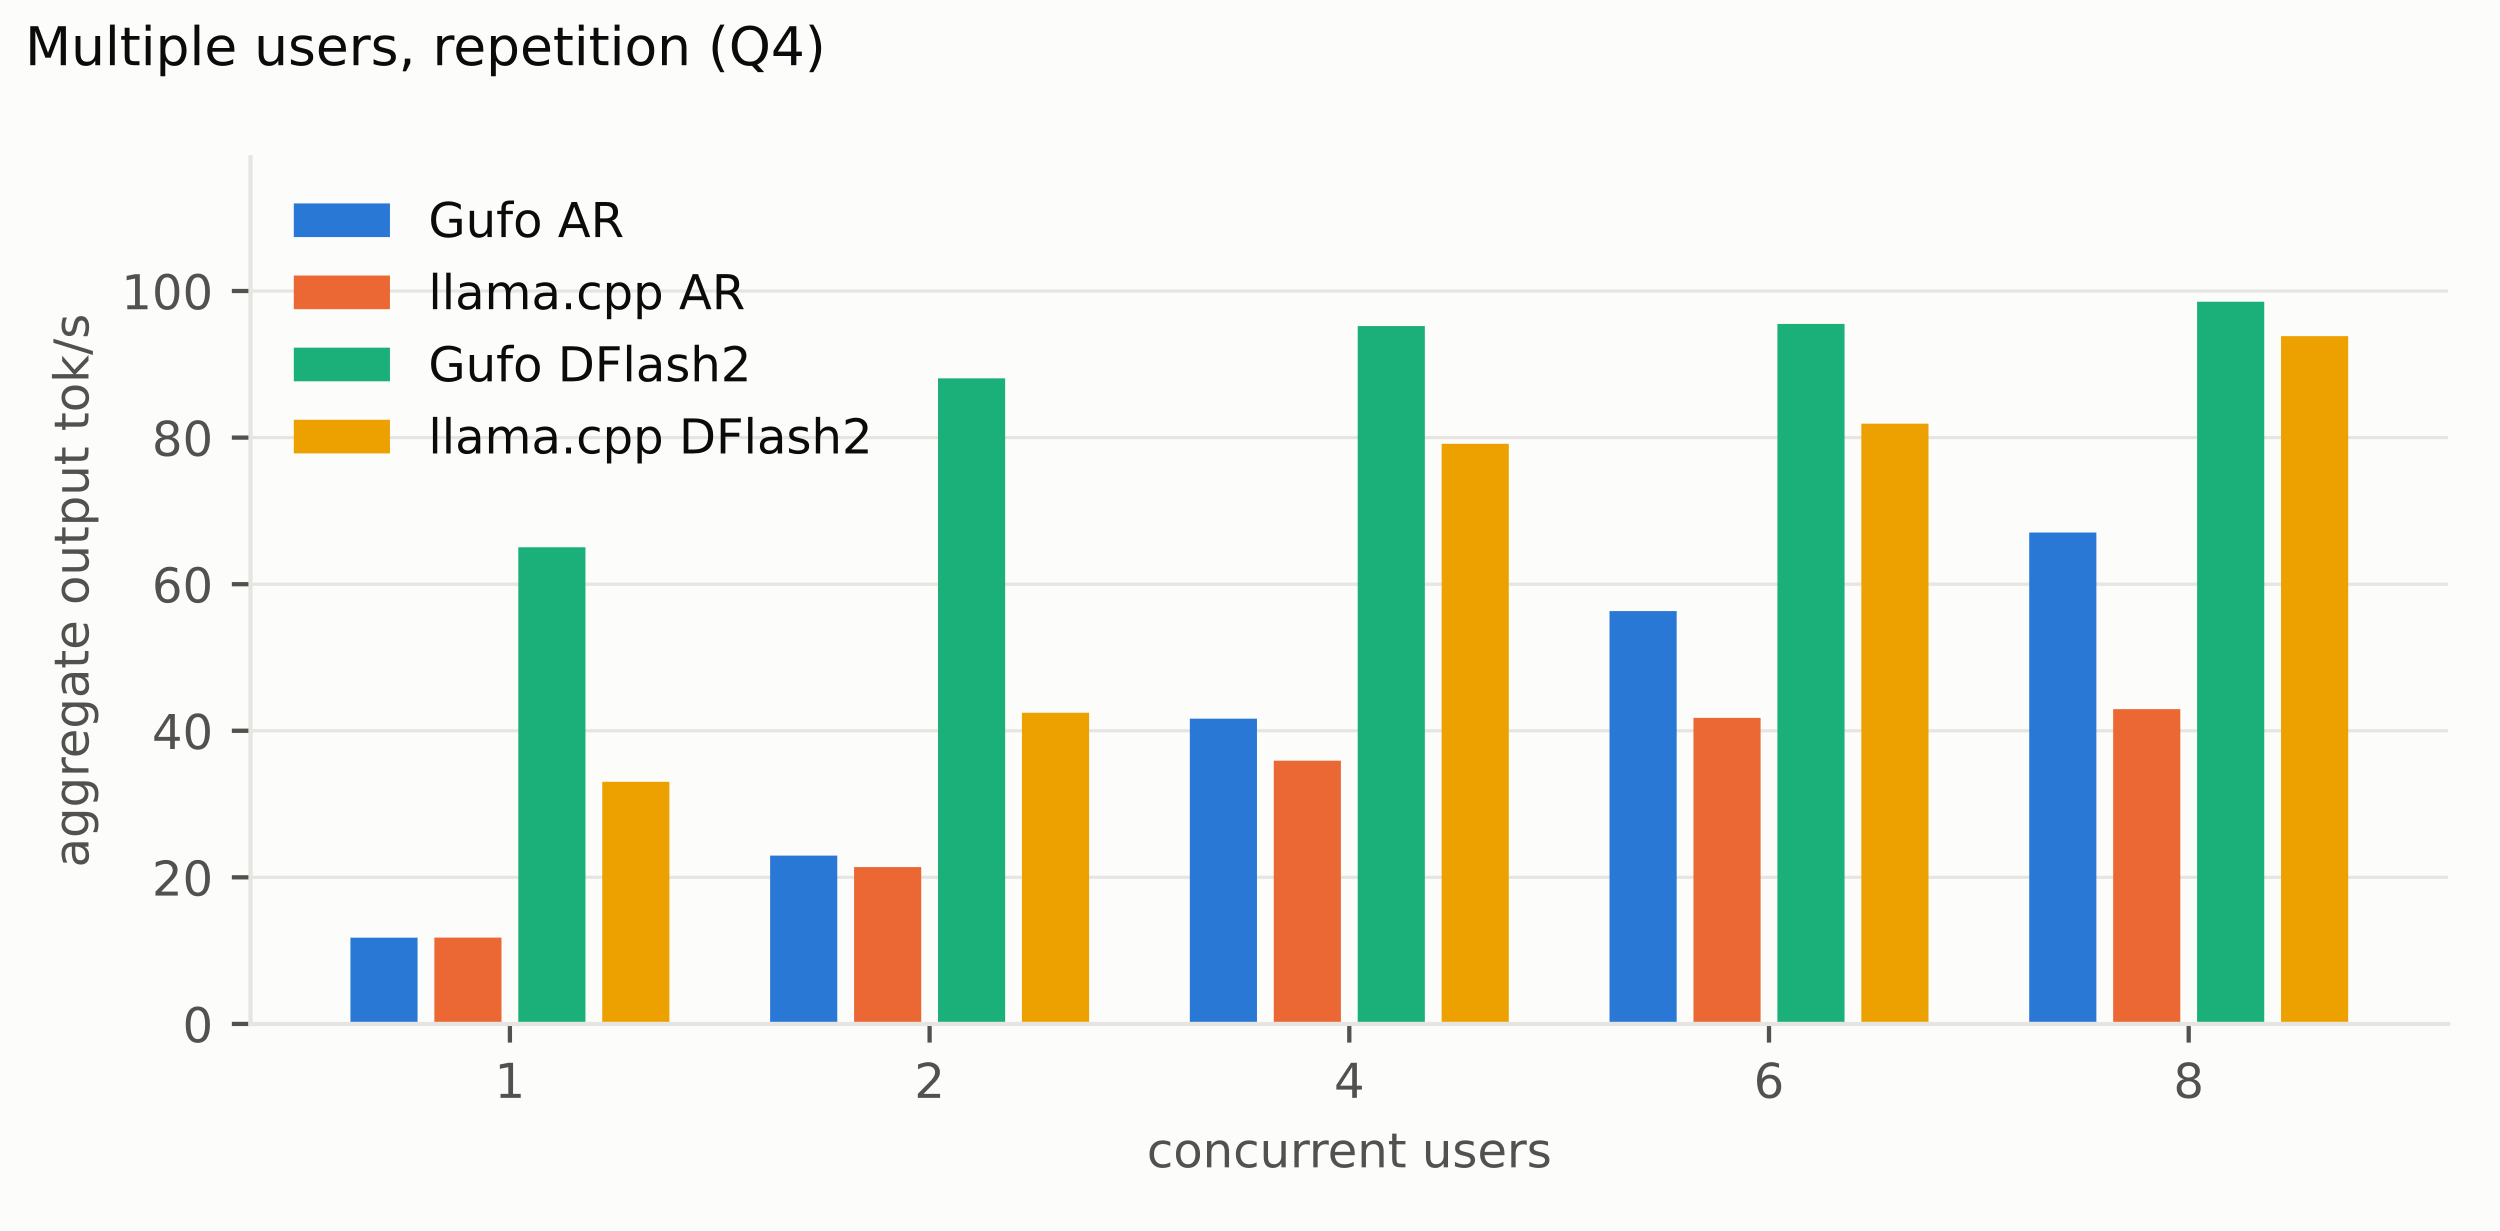
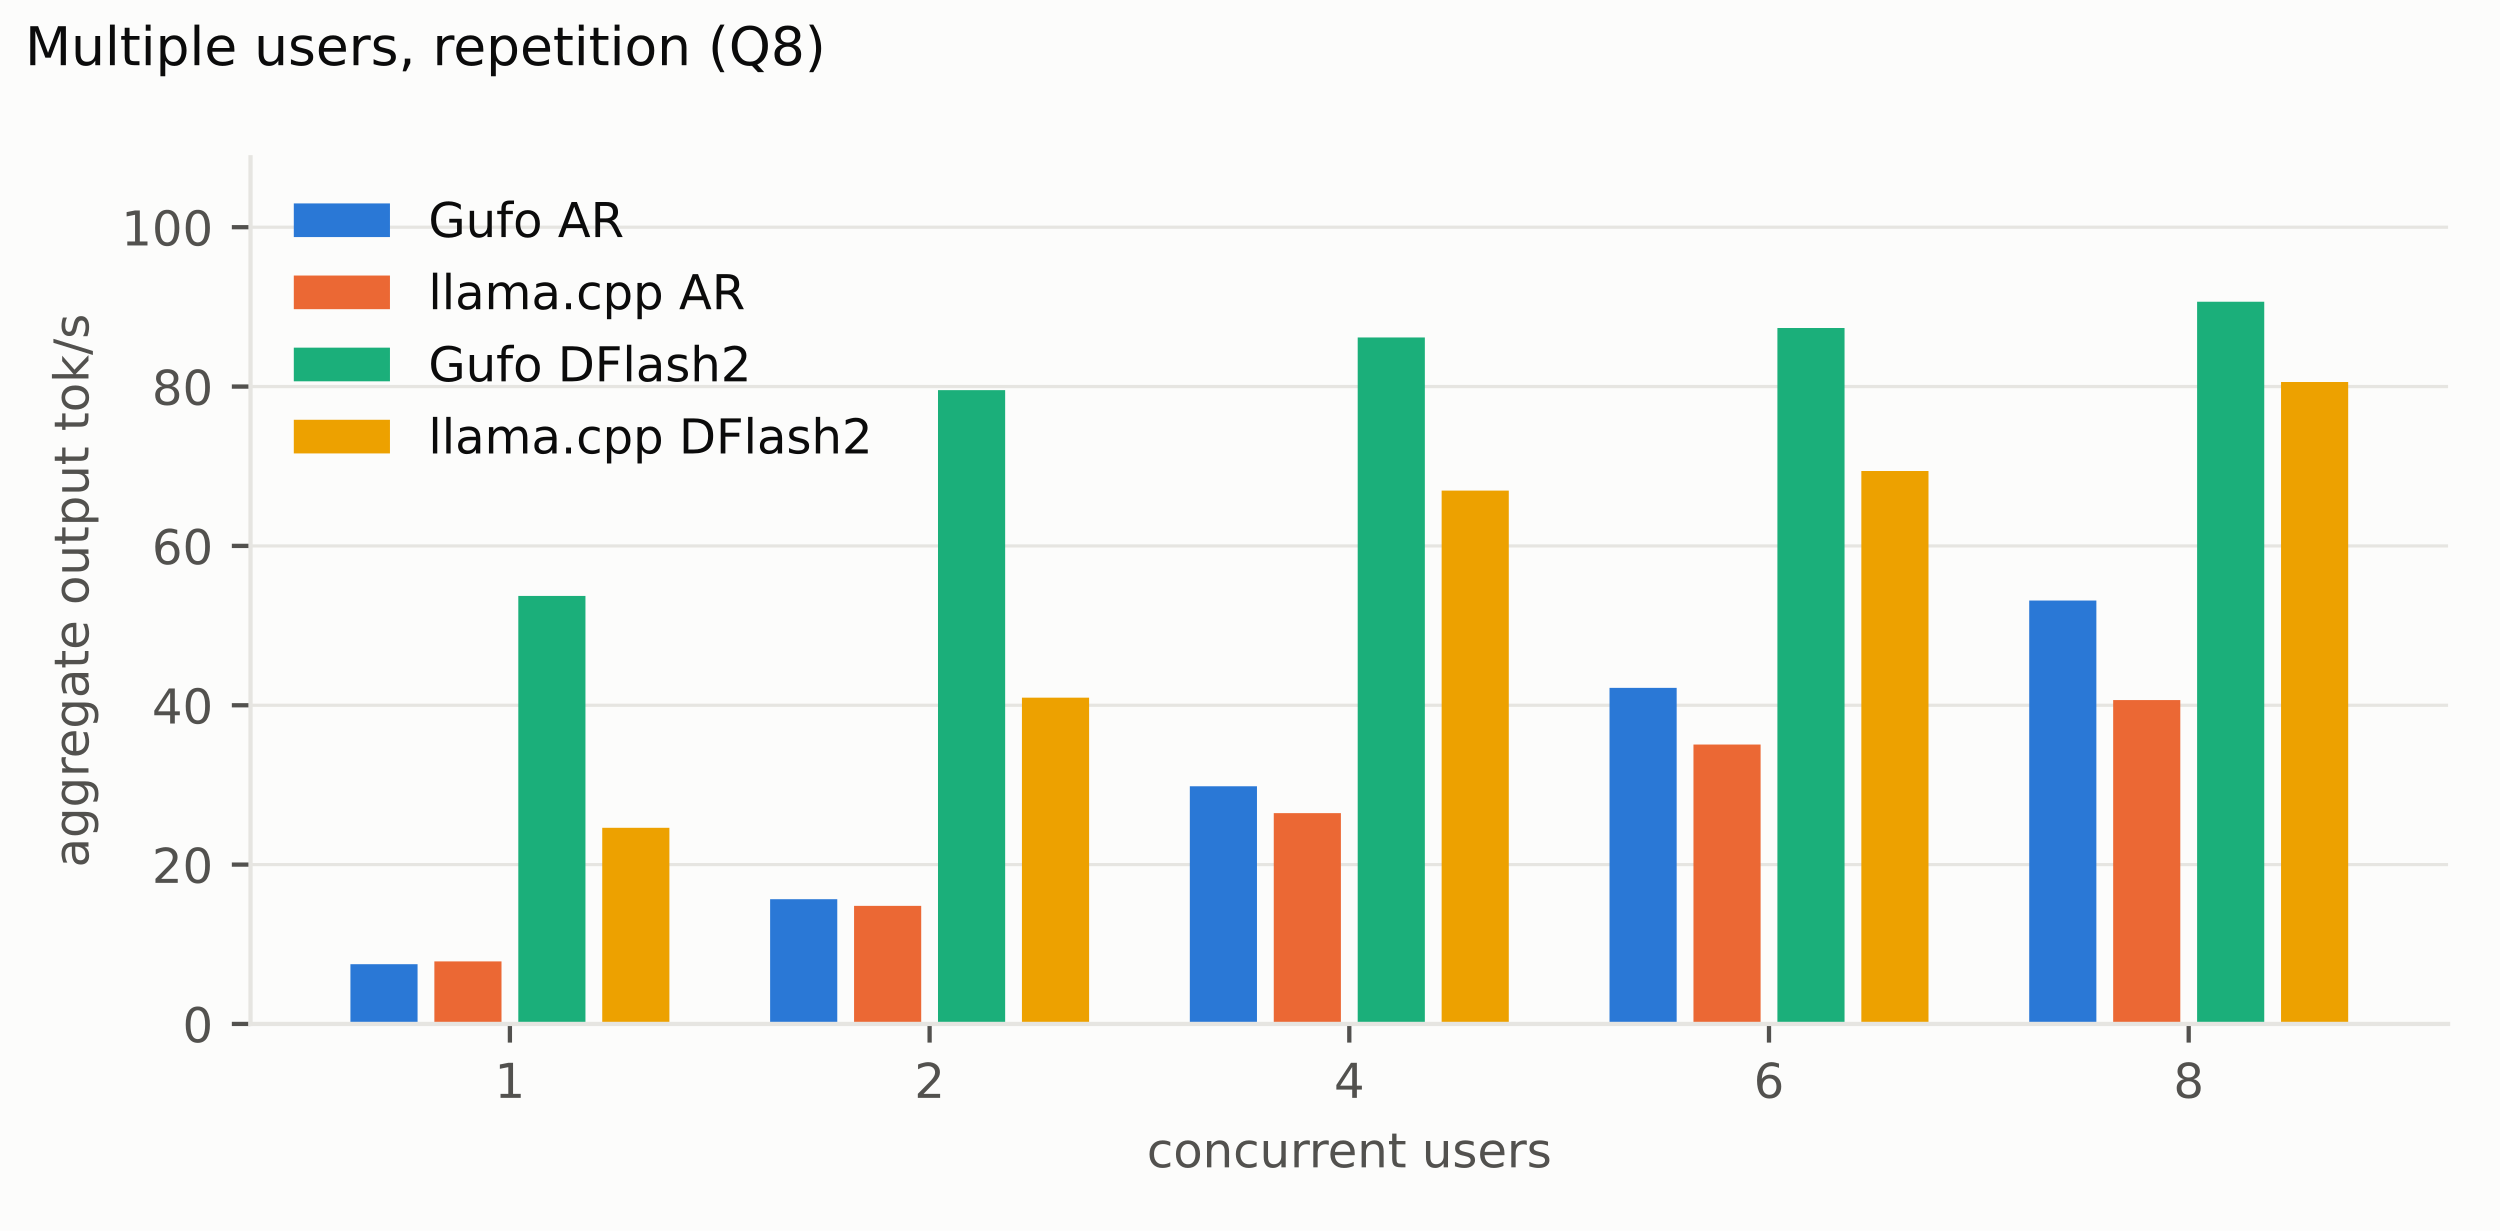
<svg xmlns="http://www.w3.org/2000/svg" xmlns:xlink="http://www.w3.org/1999/xlink" width="468pt" height="230.4pt" viewBox="0 0 468 230.4" version="1.1">
  <defs>
    <style type="text/css">*{stroke-linejoin: round; stroke-linecap: butt}</style>
  </defs>
  <g id="figure_1">
    <g id="patch_1">
      <path d="M 0 230.4  L 468 230.4  L 468 0  L 0 0  z " style="fill: #fcfcfb" />
    </g>
    <g id="axes_1">
      <g id="patch_2">
        <path d="M 46.899 191.68  L 458.28 191.68  L 458.28 29.441  L 46.899 29.441  z " style="fill: #fcfcfb" />
      </g>
      <g id="matplotlib.axis_1">
        <g id="xtick_1">
          <g id="line2d_1">
            <defs>
              <path id="m1ebf051f68" d="M 0 0  L 0 3.5  " style="stroke: #52514e; stroke-width: 0.8" />
            </defs>
            <g>
              <use xlink:href="#m1ebf051f68" x="95.454" y="191.68" style="fill: #52514e; stroke: #52514e; stroke-width: 0.8" />
            </g>
          </g>
          <g id="text_1">
            <text style="font-size: 9px; font-family: 'DejaVu Sans', 'Bitstream Vera Sans', 'Computer Modern Sans Serif', 'Lucida Grande', 'Verdana', 'Geneva', 'Lucid', 'Arial', 'Helvetica', 'Avant Garde', sans-serif; text-anchor: middle; fill: #52514e" x="95.454" y="205.518" transform="rotate(-0 95.4543 205.5179)">1</text>
          </g>
        </g>
        <g id="xtick_2">
          <g id="line2d_2">
            <g>
              <use xlink:href="#m1ebf051f68" x="174.022" y="191.68" style="fill: #52514e; stroke: #52514e; stroke-width: 0.8" />
            </g>
          </g>
          <g id="text_2">
            <text style="font-size: 9px; font-family: 'DejaVu Sans', 'Bitstream Vera Sans', 'Computer Modern Sans Serif', 'Lucida Grande', 'Verdana', 'Geneva', 'Lucid', 'Arial', 'Helvetica', 'Avant Garde', sans-serif; text-anchor: middle; fill: #52514e" x="174.022" y="205.518" transform="rotate(-0 174.022 205.5179)">2</text>
          </g>
        </g>
        <g id="xtick_3">
          <g id="line2d_3">
            <g>
              <use xlink:href="#m1ebf051f68" x="252.59" y="191.68" style="fill: #52514e; stroke: #52514e; stroke-width: 0.8" />
            </g>
          </g>
          <g id="text_3">
            <text style="font-size: 9px; font-family: 'DejaVu Sans', 'Bitstream Vera Sans', 'Computer Modern Sans Serif', 'Lucida Grande', 'Verdana', 'Geneva', 'Lucid', 'Arial', 'Helvetica', 'Avant Garde', sans-serif; text-anchor: middle; fill: #52514e" x="252.59" y="205.518" transform="rotate(-0 252.5897 205.5179)">4</text>
          </g>
        </g>
        <g id="xtick_4">
          <g id="line2d_4">
            <g>
              <use xlink:href="#m1ebf051f68" x="331.157" y="191.68" style="fill: #52514e; stroke: #52514e; stroke-width: 0.8" />
            </g>
          </g>
          <g id="text_4">
            <text style="font-size: 9px; font-family: 'DejaVu Sans', 'Bitstream Vera Sans', 'Computer Modern Sans Serif', 'Lucida Grande', 'Verdana', 'Geneva', 'Lucid', 'Arial', 'Helvetica', 'Avant Garde', sans-serif; text-anchor: middle; fill: #52514e" x="331.157" y="205.518" transform="rotate(-0 331.1574 205.5179)">6</text>
          </g>
        </g>
        <g id="xtick_5">
          <g id="line2d_5">
            <g>
              <use xlink:href="#m1ebf051f68" x="409.725" y="191.68" style="fill: #52514e; stroke: #52514e; stroke-width: 0.8" />
            </g>
          </g>
          <g id="text_5">
            <text style="font-size: 9px; font-family: 'DejaVu Sans', 'Bitstream Vera Sans', 'Computer Modern Sans Serif', 'Lucida Grande', 'Verdana', 'Geneva', 'Lucid', 'Arial', 'Helvetica', 'Avant Garde', sans-serif; text-anchor: middle; fill: #52514e" x="409.725" y="205.518" transform="rotate(-0 409.7252 205.5179)">8</text>
          </g>
        </g>
        <g id="text_6">
          <text style="font-size: 9px; font-family: 'DejaVu Sans', 'Bitstream Vera Sans', 'Computer Modern Sans Serif', 'Lucida Grande', 'Verdana', 'Geneva', 'Lucid', 'Arial', 'Helvetica', 'Avant Garde', sans-serif; text-anchor: middle; fill: #52514e" x="252.59" y="218.518" transform="rotate(-0 252.5897 218.5179)">concurrent users</text>
        </g>
      </g>
      <g id="matplotlib.axis_2">
        <g id="ytick_1">
          <g id="line2d_6">
            <path d="M 46.899 191.68  L 458.28 191.68  " clip-path="url(#pb5c279a9e9)" style="fill: none; stroke: #e6e5e1; stroke-width: 0.6; stroke-linecap: square" />
          </g>
          <g id="line2d_7">
            <defs>
              <path id="m680e5b1e24" d="M 0 0  L -3.5 0  " style="stroke: #52514e; stroke-width: 0.8" />
            </defs>
            <g>
              <use xlink:href="#m680e5b1e24" x="46.899" y="191.68" style="fill: #52514e; stroke: #52514e; stroke-width: 0.8" />
            </g>
          </g>
          <g id="text_7">
            <text style="font-size: 9px; font-family: 'DejaVu Sans', 'Bitstream Vera Sans', 'Computer Modern Sans Serif', 'Lucida Grande', 'Verdana', 'Geneva', 'Lucid', 'Arial', 'Helvetica', 'Avant Garde', sans-serif; text-anchor: end; fill: #52514e" x="39.899" y="195.099" transform="rotate(-0 39.89945 195.0989)">0</text>
          </g>
        </g>
        <g id="ytick_2">
          <g id="line2d_8">
-             <path d="M 46.899 164.239  L 458.28 164.239  " clip-path="url(#pb5c279a9e9)" style="fill: none; stroke: #e6e5e1; stroke-width: 0.6; stroke-linecap: square" />
+             <path d="M 46.899 161.851  L 458.28 161.851  " clip-path="url(#pb5c279a9e9)" style="fill: none; stroke: #e6e5e1; stroke-width: 0.6; stroke-linecap: square" />
          </g>
          <g id="line2d_9">
            <g>
-               <use xlink:href="#m680e5b1e24" x="46.899" y="164.239" style="fill: #52514e; stroke: #52514e; stroke-width: 0.8" />
+               <use xlink:href="#m680e5b1e24" x="46.899" y="161.851" style="fill: #52514e; stroke: #52514e; stroke-width: 0.8" />
            </g>
          </g>
          <g id="text_8">
-             <text style="font-size: 9px; font-family: 'DejaVu Sans', 'Bitstream Vera Sans', 'Computer Modern Sans Serif', 'Lucida Grande', 'Verdana', 'Geneva', 'Lucid', 'Arial', 'Helvetica', 'Avant Garde', sans-serif; text-anchor: end; fill: #52514e" x="39.899" y="167.658" transform="rotate(-0 39.89945 167.6584)">20</text>
+             <text style="font-size: 9px; font-family: 'DejaVu Sans', 'Bitstream Vera Sans', 'Computer Modern Sans Serif', 'Lucida Grande', 'Verdana', 'Geneva', 'Lucid', 'Arial', 'Helvetica', 'Avant Garde', sans-serif; text-anchor: end; fill: #52514e" x="39.899" y="165.27" transform="rotate(-0 39.89945 165.2701)">20</text>
          </g>
        </g>
        <g id="ytick_3">
          <g id="line2d_10">
-             <path d="M 46.899 136.799  L 458.28 136.799  " clip-path="url(#pb5c279a9e9)" style="fill: none; stroke: #e6e5e1; stroke-width: 0.6; stroke-linecap: square" />
+             <path d="M 46.899 132.022  L 458.28 132.022  " clip-path="url(#pb5c279a9e9)" style="fill: none; stroke: #e6e5e1; stroke-width: 0.6; stroke-linecap: square" />
          </g>
          <g id="line2d_11">
            <g>
-               <use xlink:href="#m680e5b1e24" x="46.899" y="136.799" style="fill: #52514e; stroke: #52514e; stroke-width: 0.8" />
+               <use xlink:href="#m680e5b1e24" x="46.899" y="132.022" style="fill: #52514e; stroke: #52514e; stroke-width: 0.8" />
            </g>
          </g>
          <g id="text_9">
-             <text style="font-size: 9px; font-family: 'DejaVu Sans', 'Bitstream Vera Sans', 'Computer Modern Sans Serif', 'Lucida Grande', 'Verdana', 'Geneva', 'Lucid', 'Arial', 'Helvetica', 'Avant Garde', sans-serif; text-anchor: end; fill: #52514e" x="39.899" y="140.218" transform="rotate(-0 39.89945 140.2179)">40</text>
+             <text style="font-size: 9px; font-family: 'DejaVu Sans', 'Bitstream Vera Sans', 'Computer Modern Sans Serif', 'Lucida Grande', 'Verdana', 'Geneva', 'Lucid', 'Arial', 'Helvetica', 'Avant Garde', sans-serif; text-anchor: end; fill: #52514e" x="39.899" y="135.441" transform="rotate(-0 39.89945 135.4412)">40</text>
          </g>
        </g>
        <g id="ytick_4">
          <g id="line2d_12">
-             <path d="M 46.899 109.358  L 458.28 109.358  " clip-path="url(#pb5c279a9e9)" style="fill: none; stroke: #e6e5e1; stroke-width: 0.6; stroke-linecap: square" />
+             <path d="M 46.899 102.193  L 458.28 102.193  " clip-path="url(#pb5c279a9e9)" style="fill: none; stroke: #e6e5e1; stroke-width: 0.6; stroke-linecap: square" />
          </g>
          <g id="line2d_13">
            <g>
-               <use xlink:href="#m680e5b1e24" x="46.899" y="109.358" style="fill: #52514e; stroke: #52514e; stroke-width: 0.8" />
+               <use xlink:href="#m680e5b1e24" x="46.899" y="102.193" style="fill: #52514e; stroke: #52514e; stroke-width: 0.8" />
            </g>
          </g>
          <g id="text_10">
-             <text style="font-size: 9px; font-family: 'DejaVu Sans', 'Bitstream Vera Sans', 'Computer Modern Sans Serif', 'Lucida Grande', 'Verdana', 'Geneva', 'Lucid', 'Arial', 'Helvetica', 'Avant Garde', sans-serif; text-anchor: end; fill: #52514e" x="39.899" y="112.777" transform="rotate(-0 39.89945 112.7774)">60</text>
+             <text style="font-size: 9px; font-family: 'DejaVu Sans', 'Bitstream Vera Sans', 'Computer Modern Sans Serif', 'Lucida Grande', 'Verdana', 'Geneva', 'Lucid', 'Arial', 'Helvetica', 'Avant Garde', sans-serif; text-anchor: end; fill: #52514e" x="39.899" y="105.612" transform="rotate(-0 39.89945 105.6123)">60</text>
          </g>
        </g>
        <g id="ytick_5">
          <g id="line2d_14">
-             <path d="M 46.899 81.918  L 458.28 81.918  " clip-path="url(#pb5c279a9e9)" style="fill: none; stroke: #e6e5e1; stroke-width: 0.6; stroke-linecap: square" />
+             <path d="M 46.899 72.365  L 458.28 72.365  " clip-path="url(#pb5c279a9e9)" style="fill: none; stroke: #e6e5e1; stroke-width: 0.6; stroke-linecap: square" />
          </g>
          <g id="line2d_15">
            <g>
-               <use xlink:href="#m680e5b1e24" x="46.899" y="81.918" style="fill: #52514e; stroke: #52514e; stroke-width: 0.8" />
+               <use xlink:href="#m680e5b1e24" x="46.899" y="72.365" style="fill: #52514e; stroke: #52514e; stroke-width: 0.8" />
            </g>
          </g>
          <g id="text_11">
-             <text style="font-size: 9px; font-family: 'DejaVu Sans', 'Bitstream Vera Sans', 'Computer Modern Sans Serif', 'Lucida Grande', 'Verdana', 'Geneva', 'Lucid', 'Arial', 'Helvetica', 'Avant Garde', sans-serif; text-anchor: end; fill: #52514e" x="39.899" y="85.337" transform="rotate(-0 39.89945 85.33694)">80</text>
+             <text style="font-size: 9px; font-family: 'DejaVu Sans', 'Bitstream Vera Sans', 'Computer Modern Sans Serif', 'Lucida Grande', 'Verdana', 'Geneva', 'Lucid', 'Arial', 'Helvetica', 'Avant Garde', sans-serif; text-anchor: end; fill: #52514e" x="39.899" y="75.783" transform="rotate(-0 39.89945 75.78347)">80</text>
          </g>
        </g>
        <g id="ytick_6">
          <g id="line2d_16">
-             <path d="M 46.899 54.477  L 458.28 54.477  " clip-path="url(#pb5c279a9e9)" style="fill: none; stroke: #e6e5e1; stroke-width: 0.6; stroke-linecap: square" />
+             <path d="M 46.899 42.536  L 458.28 42.536  " clip-path="url(#pb5c279a9e9)" style="fill: none; stroke: #e6e5e1; stroke-width: 0.6; stroke-linecap: square" />
          </g>
          <g id="line2d_17">
            <g>
-               <use xlink:href="#m680e5b1e24" x="46.899" y="54.477" style="fill: #52514e; stroke: #52514e; stroke-width: 0.8" />
+               <use xlink:href="#m680e5b1e24" x="46.899" y="42.536" style="fill: #52514e; stroke: #52514e; stroke-width: 0.8" />
            </g>
          </g>
          <g id="text_12">
-             <text style="font-size: 9px; font-family: 'DejaVu Sans', 'Bitstream Vera Sans', 'Computer Modern Sans Serif', 'Lucida Grande', 'Verdana', 'Geneva', 'Lucid', 'Arial', 'Helvetica', 'Avant Garde', sans-serif; text-anchor: end; fill: #52514e" x="39.899" y="57.896" transform="rotate(-0 39.89945 57.89644)">100</text>
+             <text style="font-size: 9px; font-family: 'DejaVu Sans', 'Bitstream Vera Sans', 'Computer Modern Sans Serif', 'Lucida Grande', 'Verdana', 'Geneva', 'Lucid', 'Arial', 'Helvetica', 'Avant Garde', sans-serif; text-anchor: end; fill: #52514e" x="39.899" y="45.955" transform="rotate(-0 39.89945 45.9546)">100</text>
          </g>
        </g>
        <g id="text_13">
          <text style="font-size: 9px; font-family: 'DejaVu Sans', 'Bitstream Vera Sans', 'Computer Modern Sans Serif', 'Lucida Grande', 'Verdana', 'Geneva', 'Lucid', 'Arial', 'Helvetica', 'Avant Garde', sans-serif; text-anchor: middle; fill: #52514e" x="16.559" y="110.56" transform="rotate(-90 16.55859 110.5604)">aggregate output tok/s</text>
        </g>
      </g>
      <g id="patch_3">
-         <path d="M 65.599 191.68  L 78.169 191.68  L 78.169 175.531  L 65.599 175.531  z " clip-path="url(#pb5c279a9e9)" style="fill: #2a78d6" />
+         <path d="M 65.599 191.68  L 78.169 191.68  L 78.169 180.494  L 65.599 180.494  z " clip-path="url(#pb5c279a9e9)" style="fill: #2a78d6" />
      </g>
      <g id="patch_4">
-         <path d="M 144.166 191.68  L 156.737 191.68  L 156.737 160.165  L 144.166 160.165  z " clip-path="url(#pb5c279a9e9)" style="fill: #2a78d6" />
+         <path d="M 144.166 191.68  L 156.737 191.68  L 156.737 168.324  L 144.166 168.324  z " clip-path="url(#pb5c279a9e9)" style="fill: #2a78d6" />
      </g>
      <g id="patch_5">
-         <path d="M 222.734 191.68  L 235.305 191.68  L 235.305 134.535  L 222.734 134.535  z " clip-path="url(#pb5c279a9e9)" style="fill: #2a78d6" />
+         <path d="M 222.734 191.68  L 235.305 191.68  L 235.305 147.19  L 222.734 147.19  z " clip-path="url(#pb5c279a9e9)" style="fill: #2a78d6" />
      </g>
      <g id="patch_6">
-         <path d="M 301.302 191.68  L 313.873 191.68  L 313.873 114.394  L 301.302 114.394  z " clip-path="url(#pb5c279a9e9)" style="fill: #2a78d6" />
+         <path d="M 301.302 191.68  L 313.873 191.68  L 313.873 128.771  L 301.302 128.771  z " clip-path="url(#pb5c279a9e9)" style="fill: #2a78d6" />
      </g>
      <g id="patch_7">
-         <path d="M 379.869 191.68  L 392.44 191.68  L 392.44 99.686  L 379.869 99.686  z " clip-path="url(#pb5c279a9e9)" style="fill: #2a78d6" />
+         <path d="M 379.869 191.68  L 392.44 191.68  L 392.44 112.425  L 379.869 112.425  z " clip-path="url(#pb5c279a9e9)" style="fill: #2a78d6" />
      </g>
      <g id="patch_8">
-         <path d="M 81.312 191.68  L 93.883 191.68  L 93.883 175.518  L 81.312 175.518  z " clip-path="url(#pb5c279a9e9)" style="fill: #eb6834" />
+         <path d="M 81.312 191.68  L 93.883 191.68  L 93.883 179.972  L 81.312 179.972  z " clip-path="url(#pb5c279a9e9)" style="fill: #eb6834" />
      </g>
      <g id="patch_9">
-         <path d="M 159.88 191.68  L 172.451 191.68  L 172.451 162.319  L 159.88 162.319  z " clip-path="url(#pb5c279a9e9)" style="fill: #eb6834" />
+         <path d="M 159.88 191.68  L 172.451 191.68  L 172.451 169.577  L 159.88 169.577  z " clip-path="url(#pb5c279a9e9)" style="fill: #eb6834" />
      </g>
      <g id="patch_10">
-         <path d="M 238.448 191.68  L 251.018 191.68  L 251.018 142.397  L 238.448 142.397  z " clip-path="url(#pb5c279a9e9)" style="fill: #eb6834" />
+         <path d="M 238.448 191.68  L 251.018 191.68  L 251.018 152.216  L 238.448 152.216  z " clip-path="url(#pb5c279a9e9)" style="fill: #eb6834" />
      </g>
      <g id="patch_11">
-         <path d="M 317.015 191.68  L 329.586 191.68  L 329.586 134.384  L 317.015 134.384  z " clip-path="url(#pb5c279a9e9)" style="fill: #eb6834" />
+         <path d="M 317.015 191.68  L 329.586 191.68  L 329.586 139.375  L 317.015 139.375  z " clip-path="url(#pb5c279a9e9)" style="fill: #eb6834" />
      </g>
      <g id="patch_12">
-         <path d="M 395.583 191.68  L 408.154 191.68  L 408.154 132.752  L 395.583 132.752  z " clip-path="url(#pb5c279a9e9)" style="fill: #eb6834" />
+         <path d="M 395.583 191.68  L 408.154 191.68  L 408.154 131.053  L 395.583 131.053  z " clip-path="url(#pb5c279a9e9)" style="fill: #eb6834" />
      </g>
      <g id="patch_13">
-         <path d="M 97.026 191.68  L 109.596 191.68  L 109.596 102.443  L 97.026 102.443  z " clip-path="url(#pb5c279a9e9)" style="fill: #1baf7a" />
+         <path d="M 97.026 191.68  L 109.596 191.68  L 109.596 111.56  L 97.026 111.56  z " clip-path="url(#pb5c279a9e9)" style="fill: #1baf7a" />
      </g>
      <g id="patch_14">
-         <path d="M 175.593 191.68  L 188.164 191.68  L 188.164 70.818  L 175.593 70.818  z " clip-path="url(#pb5c279a9e9)" style="fill: #1baf7a" />
+         <path d="M 175.593 191.68  L 188.164 191.68  L 188.164 73.036  L 175.593 73.036  z " clip-path="url(#pb5c279a9e9)" style="fill: #1baf7a" />
      </g>
      <g id="patch_15">
-         <path d="M 254.161 191.68  L 266.732 191.68  L 266.732 61.036  L 254.161 61.036  z " clip-path="url(#pb5c279a9e9)" style="fill: #1baf7a" />
+         <path d="M 254.161 191.68  L 266.732 191.68  L 266.732 63.177  L 254.161 63.177  z " clip-path="url(#pb5c279a9e9)" style="fill: #1baf7a" />
      </g>
      <g id="patch_16">
-         <path d="M 332.729 191.68  L 345.3 191.68  L 345.3 60.638  L 332.729 60.638  z " clip-path="url(#pb5c279a9e9)" style="fill: #1baf7a" />
+         <path d="M 332.729 191.68  L 345.3 191.68  L 345.3 61.402  L 332.729 61.402  z " clip-path="url(#pb5c279a9e9)" style="fill: #1baf7a" />
      </g>
      <g id="patch_17">
        <path d="M 411.297 191.68  L 423.867 191.68  L 423.867 56.481  L 411.297 56.481  z " clip-path="url(#pb5c279a9e9)" style="fill: #1baf7a" />
      </g>
      <g id="patch_18">
-         <path d="M 112.739 191.68  L 125.31 191.68  L 125.31 146.348  L 112.739 146.348  z " clip-path="url(#pb5c279a9e9)" style="fill: #eda100" />
+         <path d="M 112.739 191.68  L 125.31 191.68  L 125.31 154.961  L 112.739 154.961  z " clip-path="url(#pb5c279a9e9)" style="fill: #eda100" />
      </g>
      <g id="patch_19">
-         <path d="M 191.307 191.68  L 203.878 191.68  L 203.878 133.424  L 191.307 133.424  z " clip-path="url(#pb5c279a9e9)" style="fill: #eda100" />
+         <path d="M 191.307 191.68  L 203.878 191.68  L 203.878 130.605  L 191.307 130.605  z " clip-path="url(#pb5c279a9e9)" style="fill: #eda100" />
      </g>
      <g id="patch_20">
-         <path d="M 269.875 191.68  L 282.445 191.68  L 282.445 83.084  L 269.875 83.084  z " clip-path="url(#pb5c279a9e9)" style="fill: #eda100" />
+         <path d="M 269.875 191.68  L 282.445 191.68  L 282.445 91.843  L 269.875 91.843  z " clip-path="url(#pb5c279a9e9)" style="fill: #eda100" />
      </g>
      <g id="patch_21">
-         <path d="M 348.442 191.68  L 361.013 191.68  L 361.013 79.311  L 348.442 79.311  z " clip-path="url(#pb5c279a9e9)" style="fill: #eda100" />
+         <path d="M 348.442 191.68  L 361.013 191.68  L 361.013 88.174  L 348.442 88.174  z " clip-path="url(#pb5c279a9e9)" style="fill: #eda100" />
      </g>
      <g id="patch_22">
-         <path d="M 427.01 191.68  L 439.581 191.68  L 439.581 62.929  L 427.01 62.929  z " clip-path="url(#pb5c279a9e9)" style="fill: #eda100" />
+         <path d="M 427.01 191.68  L 439.581 191.68  L 439.581 71.514  L 427.01 71.514  z " clip-path="url(#pb5c279a9e9)" style="fill: #eda100" />
      </g>
      <g id="patch_23">
        <path d="M 46.899 191.68  L 46.899 29.441  " style="fill: none; stroke: #e6e5e1; stroke-width: 0.8; stroke-linejoin: miter; stroke-linecap: square" />
      </g>
      <g id="patch_24">
        <path d="M 46.899 191.68  L 458.28 191.68  " style="fill: none; stroke: #e6e5e1; stroke-width: 0.8; stroke-linejoin: miter; stroke-linecap: square" />
      </g>
      <g id="legend_1">
        <g id="patch_25">
          <path d="M 54.999 44.379  L 72.999 44.379  L 72.999 38.079  L 54.999 38.079  z " style="fill: #2a78d6" />
        </g>
        <g id="text_14">
          <text style="font-size: 9px; font-family: 'DejaVu Sans', 'Bitstream Vera Sans', 'Computer Modern Sans Serif', 'Lucida Grande', 'Verdana', 'Geneva', 'Lucid', 'Arial', 'Helvetica', 'Avant Garde', sans-serif; text-anchor: start; fill: #0b0b0b" x="80.199" y="44.379" transform="rotate(-0 80.19945 44.37938)">Gufo AR</text>
        </g>
        <g id="patch_26">
          <path d="M 54.999 57.88  L 72.999 57.88  L 72.999 51.58  L 54.999 51.58  z " style="fill: #eb6834" />
        </g>
        <g id="text_15">
          <text style="font-size: 9px; font-family: 'DejaVu Sans', 'Bitstream Vera Sans', 'Computer Modern Sans Serif', 'Lucida Grande', 'Verdana', 'Geneva', 'Lucid', 'Arial', 'Helvetica', 'Avant Garde', sans-serif; text-anchor: start; fill: #0b0b0b" x="80.199" y="57.88" transform="rotate(-0 80.19945 57.88008)">llama.cpp AR</text>
        </g>
        <g id="patch_27">
          <path d="M 54.999 71.381  L 72.999 71.381  L 72.999 65.081  L 54.999 65.081  z " style="fill: #1baf7a" />
        </g>
        <g id="text_16">
          <text style="font-size: 9px; font-family: 'DejaVu Sans', 'Bitstream Vera Sans', 'Computer Modern Sans Serif', 'Lucida Grande', 'Verdana', 'Geneva', 'Lucid', 'Arial', 'Helvetica', 'Avant Garde', sans-serif; text-anchor: start; fill: #0b0b0b" x="80.199" y="71.381" transform="rotate(-0 80.19945 71.38078)">Gufo DFlash2</text>
        </g>
        <g id="patch_28">
          <path d="M 54.999 84.881  L 72.999 84.881  L 72.999 78.581  L 54.999 78.581  z " style="fill: #eda100" />
        </g>
        <g id="text_17">
          <text style="font-size: 9px; font-family: 'DejaVu Sans', 'Bitstream Vera Sans', 'Computer Modern Sans Serif', 'Lucida Grande', 'Verdana', 'Geneva', 'Lucid', 'Arial', 'Helvetica', 'Avant Garde', sans-serif; text-anchor: start; fill: #0b0b0b" x="80.199" y="84.881" transform="rotate(-0 80.19945 84.88148)">llama.cpp DFlash2</text>
        </g>
      </g>
    </g>
    <g id="text_18">
-       <text style="font-size: 10px; font-family: 'DejaVu Sans', 'Bitstream Vera Sans', 'Computer Modern Sans Serif', 'Lucida Grande', 'Verdana', 'Geneva', 'Lucid', 'Arial', 'Helvetica', 'Avant Garde', sans-serif; text-anchor: start; fill: #0b0b0b" x="4.68" y="12.206" transform="rotate(-0 4.68 12.20644)">Multiple users, repetition (Q4)</text>
+       <text style="font-size: 10px; font-family: 'DejaVu Sans', 'Bitstream Vera Sans', 'Computer Modern Sans Serif', 'Lucida Grande', 'Verdana', 'Geneva', 'Lucid', 'Arial', 'Helvetica', 'Avant Garde', sans-serif; text-anchor: start; fill: #0b0b0b" x="4.68" y="12.206" transform="rotate(-0 4.68 12.20644)">Multiple users, repetition (Q8)</text>
    </g>
  </g>
  <defs>
    <clipPath id="pb5c279a9e9">
      <rect x="46.899" y="29.441" width="411.381" height="162.239" />
    </clipPath>
  </defs>
</svg>
